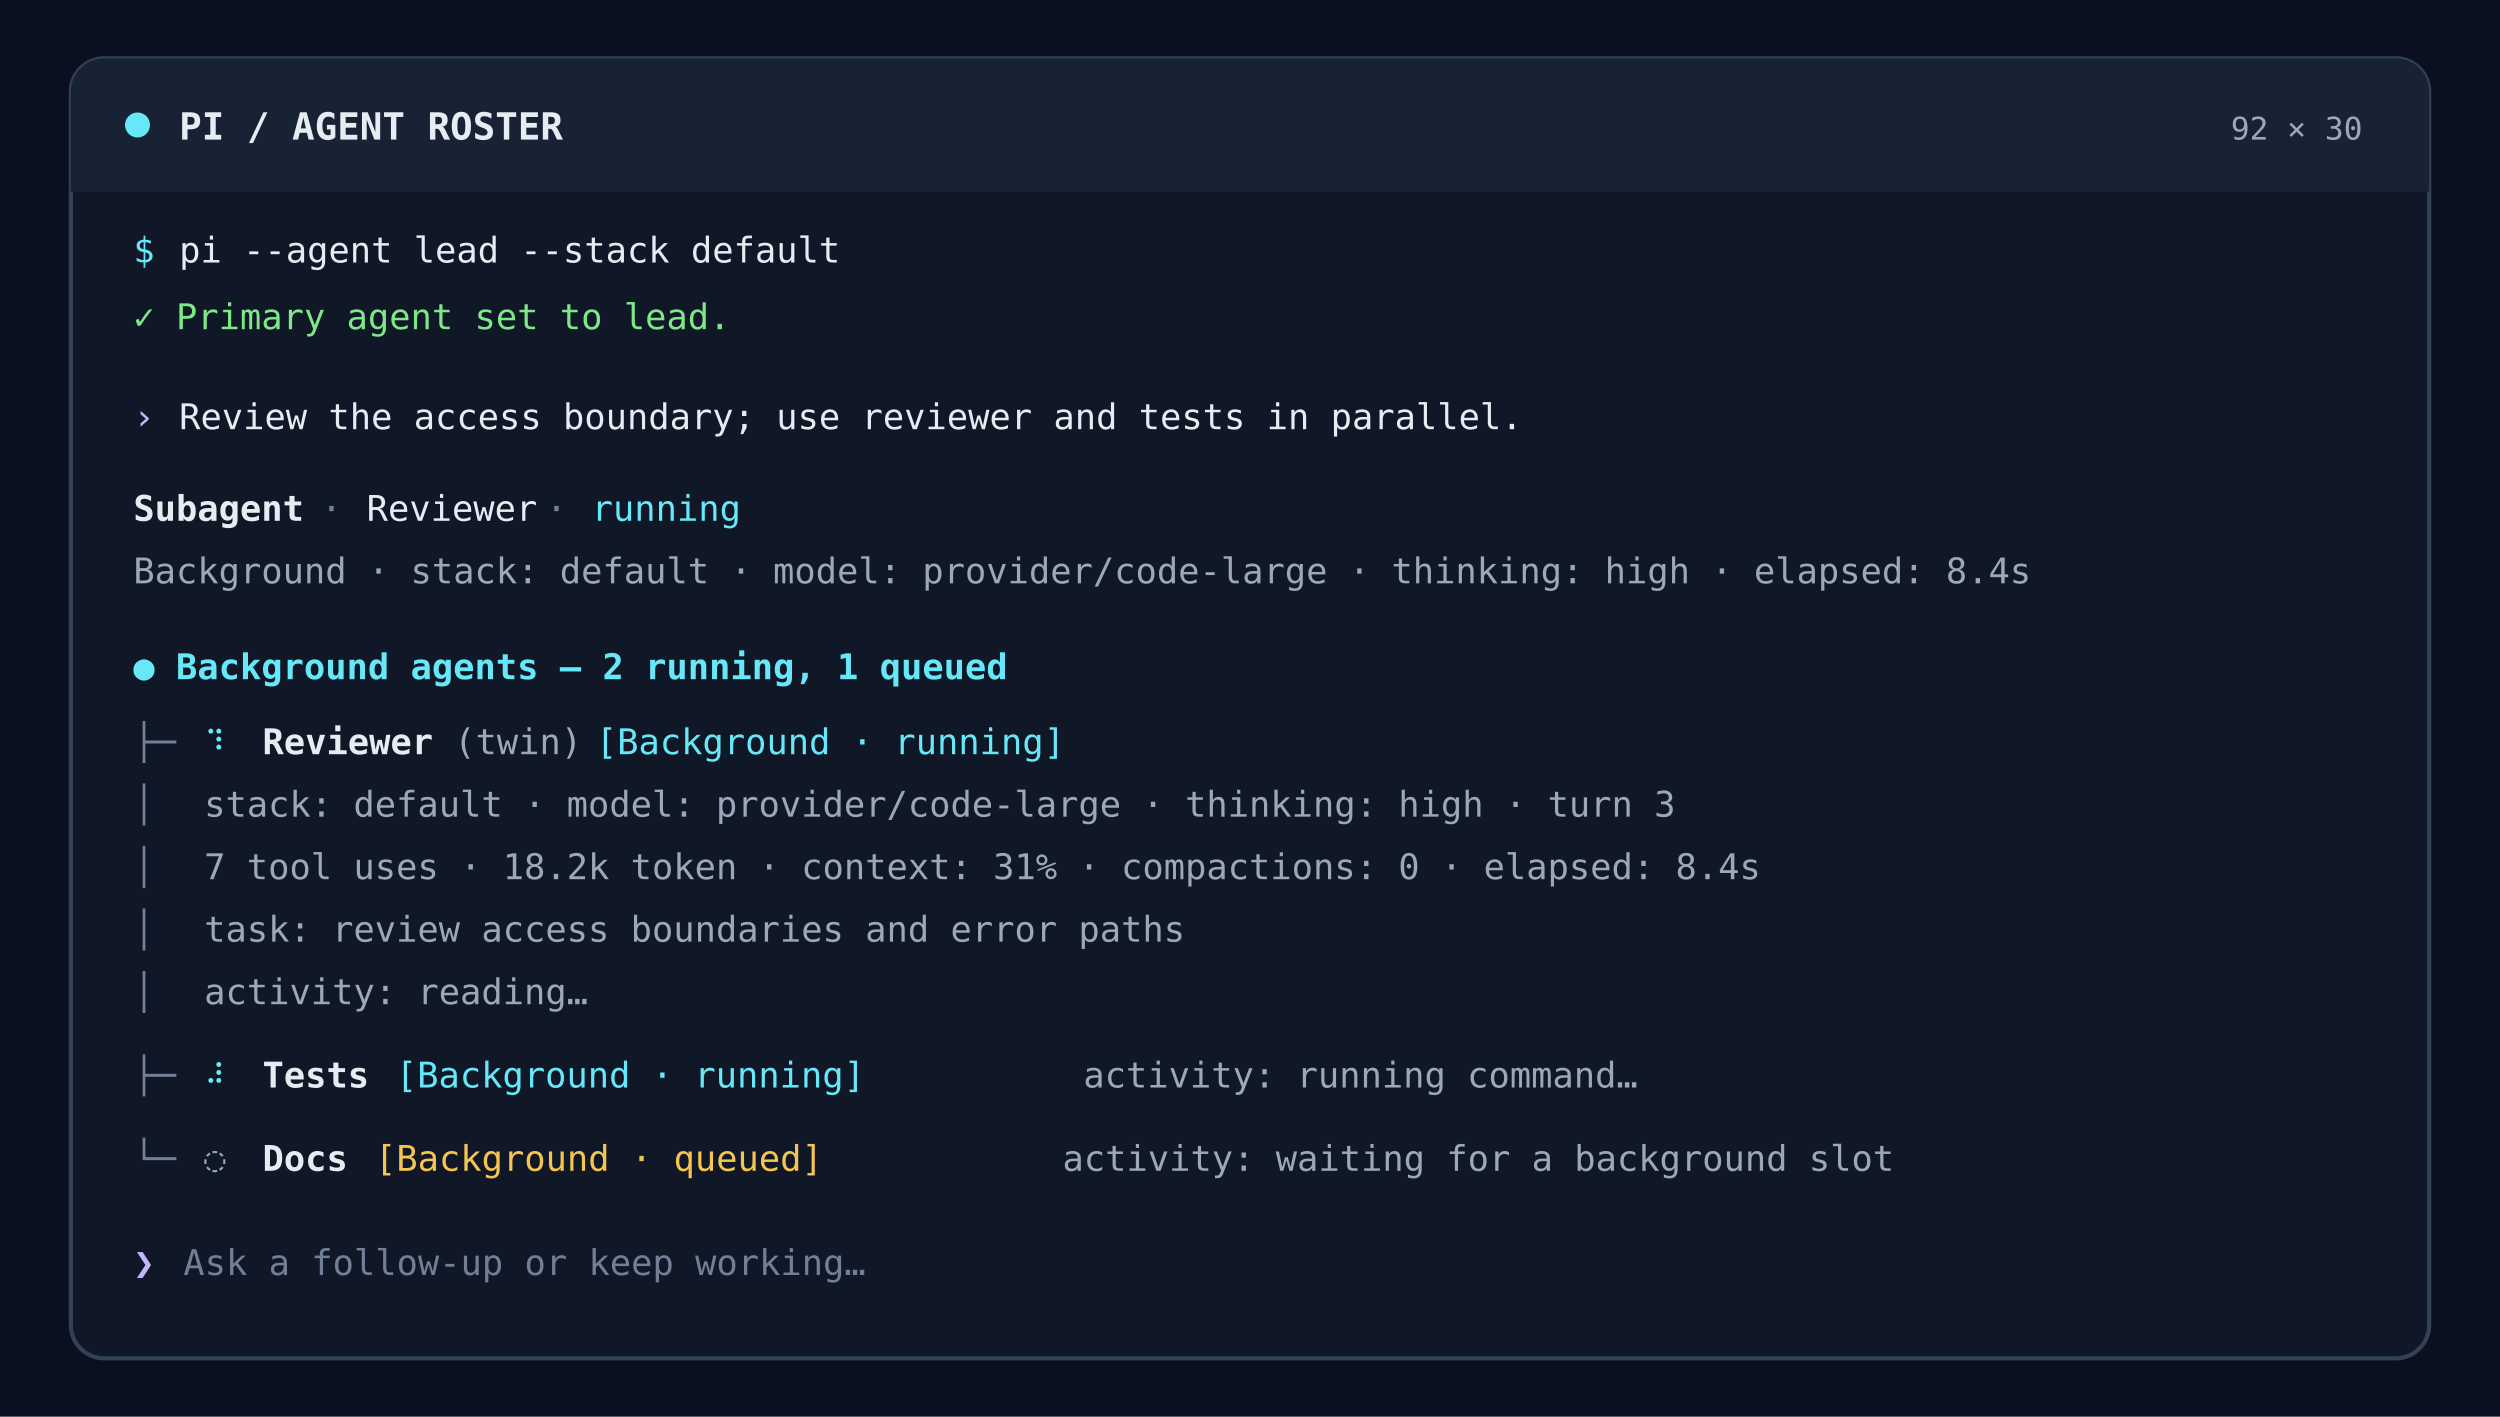
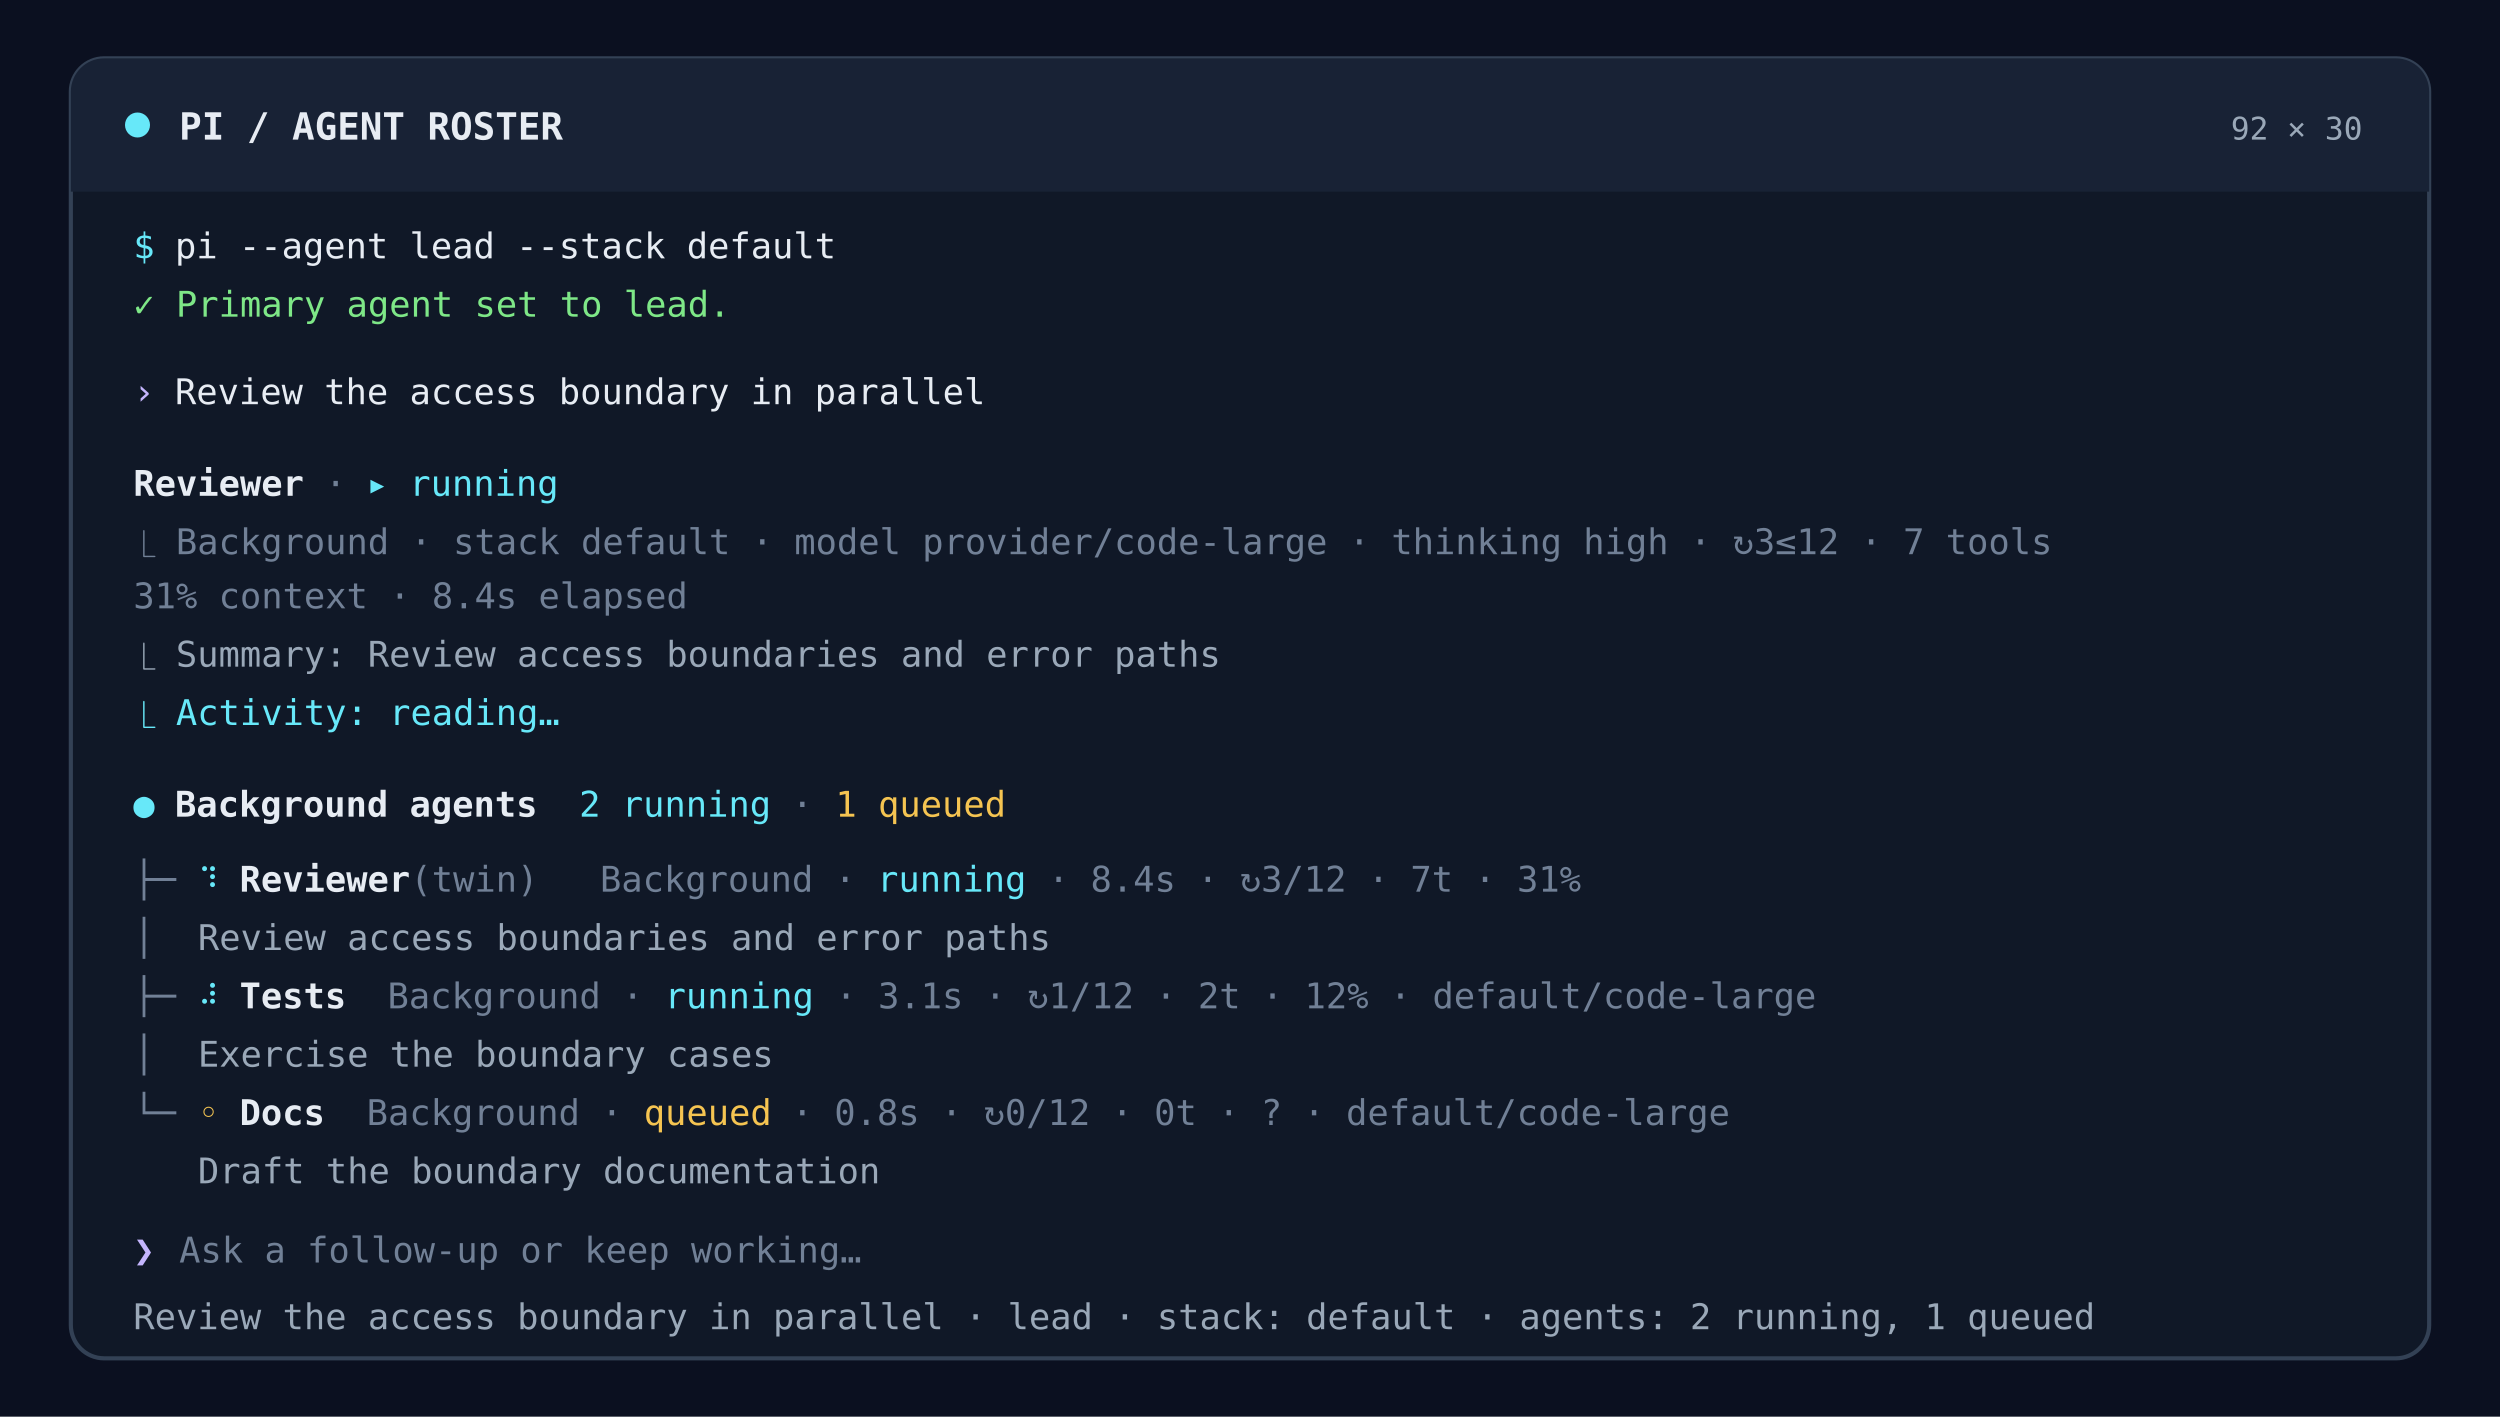
<svg xmlns="http://www.w3.org/2000/svg" width="1200" height="680" viewBox="0 0 1200 680" role="img" aria-labelledby="title desc">
  <rect width="1200" height="680" fill="#0b1020" />
  <rect x="34" y="28" width="1132" height="624" rx="16" fill="#101827" stroke="#334155" stroke-width="2" />
  <path d="M50 28h1100a16 16 0 0 1 16 16v48H34V44a16 16 0 0 1 16-16Z" fill="#182235" />
  <circle cx="66" cy="60" r="6" fill="#67e8f9" />
  <text x="86" y="67" fill="#e7ecf3" font-family="ui-monospace, SFMono-Regular, Menlo, Consolas, monospace" font-size="18" font-weight="700">PI / AGENT ROSTER</text>
  <text x="1134" y="67" text-anchor="end" fill="#9aa8b8" font-family="ui-monospace, SFMono-Regular, Menlo, Consolas, monospace" font-size="15">92 × 30</text>
  <g font-family="ui-monospace, SFMono-Regular, Menlo, Consolas, monospace" font-size="17">
-     <text x="64" y="126" fill="#67e8f9">$</text>
-     <text x="86" y="126" fill="#e7ecf3">pi --agent lead --stack default</text>
-     <text x="64" y="158" fill="#7ee787">✓ Primary agent set to lead.</text>
-     <text x="64" y="206" fill="#c4b5fd">›</text>
-     <text x="86" y="206" fill="#e7ecf3">Review the access boundary; use reviewer and tests in parallel.</text>
-     <text x="64" y="250" fill="#e7ecf3" font-weight="700">Subagent</text>
-     <text x="154" y="250" fill="#718096">·</text>
-     <text x="176" y="250" fill="#e7ecf3">Reviewer</text>
-     <text x="262" y="250" fill="#718096">·</text>
-     <text x="284" y="250" fill="#67e8f9">running</text>
-     <text x="64" y="280" fill="#9aa8b8">Background · stack: default · model: provider/code-large · thinking: high · elapsed: 8.4s</text>
-     <text x="64" y="326" fill="#67e8f9" font-weight="700">● Background agents — 2 running, 1 queued</text>
-     <text x="64" y="362" fill="#718096">├─</text>
-     <text x="98" y="362" fill="#67e8f9">⠹</text>
-     <text x="126" y="362" fill="#e7ecf3" font-weight="700">Reviewer</text>
-     <text x="218" y="362" fill="#9aa8b8">(twin)</text>
-     <text x="286" y="362" fill="#67e8f9">[Background · running]</text>
-     <text x="64" y="392" fill="#718096">│</text>
-     <text x="98" y="392" fill="#9aa8b8">stack: default · model: provider/code-large · thinking: high · turn 3</text>
-     <text x="64" y="422" fill="#718096">│</text>
-     <text x="98" y="422" fill="#9aa8b8">7 tool uses · 18.2k token · context: 31% · compactions: 0 · elapsed: 8.4s</text>
-     <text x="64" y="452" fill="#718096">│</text>
-     <text x="98" y="452" fill="#9aa8b8">task: review access boundaries and error paths</text>
-     <text x="64" y="482" fill="#718096">│</text>
-     <text x="98" y="482" fill="#9aa8b8">activity: reading…</text>
-     <text x="64" y="522" fill="#718096">├─</text>
-     <text x="98" y="522" fill="#67e8f9">⠼</text>
-     <text x="126" y="522" fill="#e7ecf3" font-weight="700">Tests</text>
-     <text x="190" y="522" fill="#67e8f9">[Background · running]</text>
-     <text x="520" y="522" fill="#9aa8b8">activity: running command…</text>
-     <text x="64" y="562" fill="#718096">└─</text>
-     <text x="98" y="562" fill="#9aa8b8">◌</text>
-     <text x="126" y="562" fill="#e7ecf3" font-weight="700">Docs</text>
-     <text x="180" y="562" fill="#f5c451">[Background · queued]</text>
-     <text x="510" y="562" fill="#9aa8b8">activity: waiting for a background slot</text>
-     <text x="64" y="612" fill="#c4b5fd">❯</text>
-     <text x="88" y="612" fill="#718096">Ask a follow-up or keep working…</text>
+     <text x="64" y="124" fill="#67e8f9">$</text>
+     <text x="84" y="124" fill="#e7ecf3">pi --agent lead --stack default</text>
+     <text x="64" y="152" fill="#7ee787">✓ Primary agent set to lead.</text>
+     <text x="64" y="194" fill="#c4b5fd">›</text>
+     <text x="84" y="194" fill="#e7ecf3">Review the access boundary in parallel</text>
+     <text x="64" y="238" fill="#e7ecf3" font-weight="700">Reviewer</text>
+     <text x="156" y="238" fill="#718096">·</text>
+     <text x="176" y="238" fill="#67e8f9">▸ running</text>
+     <text x="64" y="266" fill="#718096">⎿ Background · stack default · model provider/code-large · thinking high · ↻3≤12 · 7 tools</text>
+     <text x="64" y="292" fill="#718096">  31% context · 8.4s elapsed</text>
+     <text x="64" y="320" fill="#9aa8b8">⎿ Summary: Review access boundaries and error paths</text>
+     <text x="64" y="348" fill="#67e8f9">⎿ Activity: reading…</text>
+     <text x="64" y="392" fill="#67e8f9">●</text>
+     <text x="84" y="392" fill="#e7ecf3" font-weight="700">Background agents</text>
+     <text x="278" y="392" fill="#67e8f9">2 running</text>
+     <text x="380" y="392" fill="#718096">·</text>
+     <text x="401" y="392" fill="#f5c451">1 queued</text>
+     <text x="64" y="428" fill="#718096">├─</text>
+     <text x="95" y="428" fill="#67e8f9">⠹</text>
+     <text x="115" y="428" fill="#e7ecf3" font-weight="700">Reviewer</text>
+     <text x="197" y="428" fill="#718096">(twin)</text>
+     <text x="288" y="428" fill="#718096">Background ·</text>
+     <text x="421" y="428" fill="#67e8f9">running</text>
+     <text x="503" y="428" fill="#718096">· 8.4s · ↻3/12 · 7t · 31%</text>
+     <text x="64" y="456" fill="#718096">│</text>
+     <text x="95" y="456" fill="#9aa8b8">Review access boundaries and error paths</text>
+     <text x="64" y="484" fill="#718096">├─</text>
+     <text x="95" y="484" fill="#67e8f9">⠼</text>
+     <text x="115" y="484" fill="#e7ecf3" font-weight="700">Tests</text>
+     <text x="186" y="484" fill="#718096">Background ·</text>
+     <text x="319" y="484" fill="#67e8f9">running</text>
+     <text x="401" y="484" fill="#718096">· 3.1s · ↻1/12 · 2t · 12% · default/code-large</text>
+     <text x="64" y="512" fill="#718096">│</text>
+     <text x="95" y="512" fill="#9aa8b8">Exercise the boundary cases</text>
+     <text x="64" y="540" fill="#718096">└─</text>
+     <text x="95" y="540" fill="#f5c451">◦</text>
+     <text x="115" y="540" fill="#e7ecf3" font-weight="700">Docs</text>
+     <text x="176" y="540" fill="#718096">Background ·</text>
+     <text x="309" y="540" fill="#f5c451">queued</text>
+     <text x="380" y="540" fill="#718096">· 0.8s · ↻0/12 · 0t · ? · default/code-large</text>
+     <text x="95" y="568" fill="#9aa8b8">Draft the boundary documentation</text>
+     <text x="64" y="606" fill="#c4b5fd">❯</text>
+     <text x="86" y="606" fill="#718096">Ask a follow-up or keep working…</text>
+     <text x="64" y="638" fill="#9aa8b8">Review the access boundary in parallel · lead · stack: default · agents: 2 running, 1 queued</text>
  </g>
</svg>
